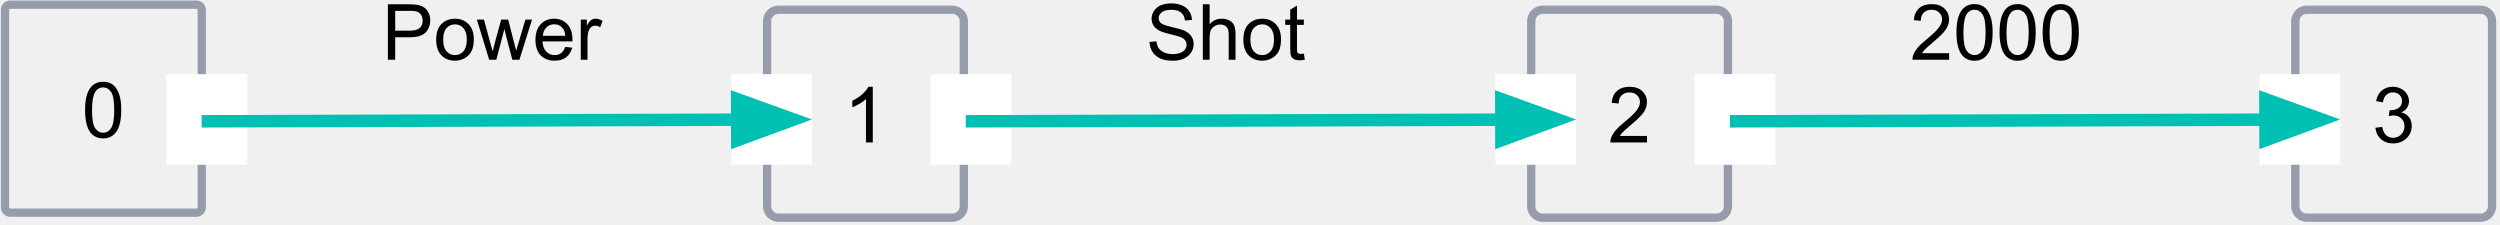
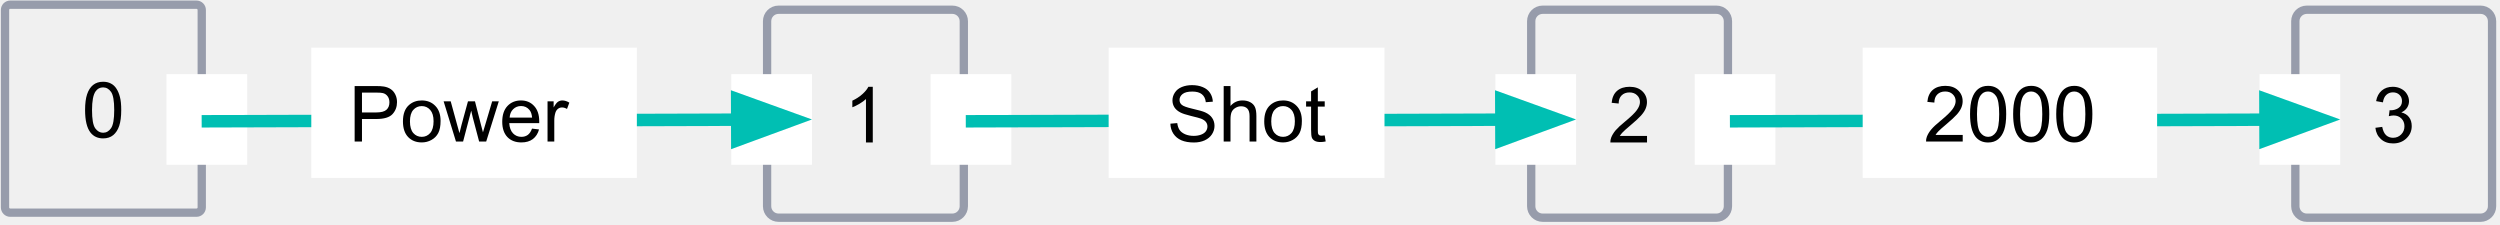
<svg xmlns="http://www.w3.org/2000/svg" width="602px" height="54px" viewBox="0 0 602 54" version="1.1">
  <g id="Page-1" stroke="none" stroke-width="1" fill="none" fill-rule="evenodd">
-     <g id="Analysis" transform="translate(1, -13)">
+     <g id="token-graph-basic" transform="translate(1, 1)">
      <g id="Group">
-         <path d="M0.21,15.393 L0.21,15.393 C0.21,14.696 0.775,14.131 1.472,14.131 L46.318,14.131 C46.653,14.131 46.974,14.264 47.21,14.501 C47.447,14.737 47.58,15.058 47.58,15.393 L47.58,62.948 C47.58,63.645 47.015,64.21 46.318,64.21 L1.472,64.21 C0.775,64.21 0.21,63.645 0.21,62.948 L0.21,15.393 Z" id="Path" stroke="#979CAB" stroke-width="2" stroke-linejoin="round" />
-         <path d="M19.488,39.497 C19.488,37.924 19.65,36.658 19.973,35.7 C20.296,34.731 20.775,33.986 21.41,33.466 C22.056,32.945 22.863,32.684 23.832,32.684 C24.551,32.684 25.181,32.83 25.723,33.122 C26.264,33.403 26.707,33.82 27.051,34.372 C27.405,34.914 27.681,35.575 27.879,36.356 C28.087,37.127 28.192,38.174 28.192,39.497 C28.192,41.07 28.03,42.341 27.707,43.309 C27.384,44.268 26.9,45.012 26.254,45.544 C25.619,46.065 24.811,46.325 23.832,46.325 C22.551,46.325 21.54,45.861 20.801,44.934 C19.926,43.82 19.488,42.007 19.488,39.497 L19.488,39.497 Z M21.16,39.497 C21.16,41.695 21.415,43.158 21.926,43.887 C22.447,44.606 23.082,44.966 23.832,44.966 C24.593,44.966 25.228,44.601 25.738,43.872 C26.249,43.143 26.504,41.684 26.504,39.497 C26.504,37.299 26.249,35.841 25.738,35.122 C25.228,34.403 24.587,34.044 23.817,34.044 C23.067,34.044 22.468,34.361 22.02,34.997 C21.447,35.809 21.16,37.309 21.16,39.497 L21.16,39.497 Z" id="Shape" fill="#000000" fill-rule="nonzero" />
-         <polygon id="Path" fill-opacity="0" fill="#000000" points="81.961 0.472 292.228 0.472 292.228 31.843 81.961 31.843" />
-         <path d="M92.398,27.392 L92.398,14.033 L97.445,14.033 C98.33,14.033 99.008,14.075 99.476,14.158 C100.122,14.273 100.669,14.486 101.117,14.799 C101.565,15.101 101.924,15.528 102.195,16.08 C102.466,16.632 102.601,17.241 102.601,17.908 C102.601,19.043 102.237,20.007 101.508,20.799 C100.789,21.58 99.481,21.971 97.586,21.971 L94.164,21.971 L94.164,27.392 L92.398,27.392 Z M94.164,20.392 L97.617,20.392 C98.763,20.392 99.575,20.179 100.054,19.752 C100.534,19.325 100.773,18.726 100.773,17.955 C100.773,17.392 100.633,16.913 100.351,16.517 C100.07,16.122 99.695,15.861 99.226,15.736 C98.935,15.653 98.388,15.611 97.586,15.611 L94.164,15.611 L94.164,20.392 Z M104.029,22.549 C104.029,20.757 104.524,19.434 105.514,18.58 C106.347,17.861 107.363,17.502 108.56,17.502 C109.894,17.502 110.982,17.939 111.826,18.814 C112.67,19.679 113.092,20.882 113.092,22.424 C113.092,23.663 112.904,24.642 112.529,25.361 C112.154,26.07 111.607,26.622 110.889,27.017 C110.18,27.413 109.404,27.611 108.56,27.611 C107.206,27.611 106.113,27.179 105.279,26.314 C104.446,25.439 104.029,24.184 104.029,22.549 Z M105.717,22.549 C105.717,23.788 105.982,24.721 106.514,25.346 C107.055,25.96 107.738,26.267 108.56,26.267 C109.373,26.267 110.05,25.96 110.592,25.346 C111.133,24.721 111.404,23.773 111.404,22.502 C111.404,21.304 111.133,20.398 110.592,19.783 C110.05,19.168 109.373,18.861 108.56,18.861 C107.738,18.861 107.055,19.168 106.514,19.783 C105.982,20.387 105.717,21.309 105.717,22.549 Z M116.796,27.392 L113.827,17.721 L115.53,17.721 L117.061,23.299 L117.639,25.377 C117.671,25.273 117.837,24.606 118.139,23.377 L119.686,17.721 L121.374,17.721 L122.811,23.33 L123.296,25.174 L123.858,23.314 L125.514,17.721 L127.108,17.721 L124.077,27.392 L122.374,27.392 L120.842,21.596 L120.467,19.955 L118.514,27.392 L116.796,27.392 Z M135.112,24.283 L136.8,24.486 C136.529,25.476 136.034,26.247 135.315,26.799 C134.597,27.34 133.675,27.611 132.55,27.611 C131.133,27.611 130.008,27.179 129.175,26.314 C128.352,25.439 127.94,24.215 127.94,22.642 C127.94,21.007 128.357,19.741 129.19,18.846 C130.034,17.95 131.123,17.502 132.456,17.502 C133.748,17.502 134.8,17.945 135.612,18.83 C136.435,19.705 136.847,20.939 136.847,22.533 C136.847,22.637 136.847,22.783 136.847,22.971 L129.628,22.971 C129.69,24.033 129.992,24.851 130.534,25.424 C131.076,25.986 131.748,26.267 132.55,26.267 C133.154,26.267 133.67,26.111 134.097,25.799 C134.524,25.476 134.862,24.971 135.112,24.283 Z M129.722,21.627 L135.128,21.627 C135.055,20.814 134.847,20.205 134.503,19.799 C133.982,19.163 133.305,18.846 132.472,18.846 C131.722,18.846 131.086,19.101 130.565,19.611 C130.055,20.111 129.774,20.783 129.722,21.627 Z M138.847,27.392 L138.847,17.721 L140.316,17.721 L140.316,19.189 C140.691,18.502 141.035,18.049 141.347,17.83 C141.67,17.611 142.024,17.502 142.41,17.502 C142.962,17.502 143.524,17.679 144.097,18.033 L143.535,19.549 C143.129,19.309 142.728,19.189 142.332,19.189 C141.967,19.189 141.644,19.299 141.363,19.517 C141.082,19.736 140.879,20.033 140.754,20.408 C140.566,20.991 140.472,21.632 140.472,22.33 L140.472,27.392 L138.847,27.392 Z" id="Shape" fill="#000000" fill-rule="nonzero" />
-         <path d="M183.716,18.105 L183.716,18.105 C183.716,16.58 184.951,15.345 186.475,15.345 L228.326,15.345 C229.058,15.345 229.76,15.635 230.277,16.153 C230.795,16.671 231.086,17.373 231.086,18.104 L231.086,62.664 C231.086,64.188 229.85,65.423 228.326,65.423 L186.475,65.423 C184.951,65.423 183.716,64.188 183.716,62.664 L183.716,18.105 Z" id="Path" fill-opacity="0" fill="#000000" />
-         <path d="M183.716,18.105 L183.716,18.105 C183.716,16.58 184.951,15.345 186.475,15.345 L228.326,15.345 C229.058,15.345 229.76,15.635 230.277,16.153 C230.795,16.671 231.086,17.373 231.086,18.104 L231.086,62.664 C231.086,64.188 229.85,65.423 228.326,65.423 L186.475,65.423 C184.951,65.423 183.716,64.188 183.716,62.664 L183.716,18.105 Z" id="Path" stroke="#979CAB" stroke-width="2" stroke-linejoin="round" />
-         <path d="M209.166,47.304 L207.525,47.304 L207.525,36.851 C207.129,37.226 206.609,37.606 205.963,37.992 C205.327,38.367 204.754,38.648 204.244,38.835 L204.244,37.242 C205.161,36.815 205.963,36.294 206.65,35.679 C207.338,35.065 207.822,34.471 208.103,33.898 L209.166,33.898 L209.166,47.304 Z" id="Path" fill="#000000" fill-rule="nonzero" />
-         <polygon id="Path" fill="#FFFFFF" points="39.089 30.853 58.522 30.853 58.522 52.68 39.089 52.68" />
-         <polygon id="Path" fill="#FFFFFF" points="175.089 30.853 194.522 30.853 194.522 52.68 175.089 52.68" />
-         <line x1="194.522" y1="41.766" x2="47.561" y2="42.207" id="Path" fill-opacity="0" fill="#000000" />
-         <line x1="176.522" y1="41.82" x2="47.561" y2="42.207" id="Path" stroke="#00BFB3" stroke-width="3" stroke-linejoin="round" />
-         <polygon id="Path" stroke="#00BFB3" stroke-width="3" fill="#00BFB3" points="176.537 46.776 190.136 41.78 176.507 36.865" />
-         <polygon id="Path" fill-opacity="0" fill="#000000" points="265.961 0.472 476.228 0.472 476.228 31.843 265.961 31.843" />
-         <path d="M275.804,23.096 L277.461,22.955 C277.544,23.622 277.726,24.168 278.008,24.596 C278.299,25.023 278.747,25.372 279.351,25.642 C279.966,25.903 280.653,26.033 281.414,26.033 C282.08,26.033 282.674,25.934 283.195,25.736 C283.716,25.538 284.101,25.267 284.351,24.924 C284.601,24.57 284.726,24.184 284.726,23.767 C284.726,23.351 284.601,22.986 284.351,22.674 C284.112,22.361 283.716,22.096 283.164,21.877 C282.799,21.741 282.002,21.528 280.773,21.236 C279.554,20.934 278.7,20.653 278.211,20.392 C277.565,20.059 277.086,19.648 276.773,19.158 C276.461,18.658 276.304,18.101 276.304,17.486 C276.304,16.82 276.497,16.195 276.883,15.611 C277.268,15.017 277.825,14.57 278.554,14.267 C279.294,13.965 280.112,13.814 281.008,13.814 C281.997,13.814 282.867,13.976 283.617,14.299 C284.377,14.611 284.961,15.08 285.367,15.705 C285.773,16.32 285.992,17.017 286.023,17.799 L284.336,17.924 C284.242,17.08 283.929,16.445 283.398,16.017 C282.877,15.58 282.106,15.361 281.086,15.361 C280.013,15.361 279.231,15.559 278.742,15.955 C278.252,16.351 278.008,16.825 278.008,17.377 C278.008,17.856 278.185,18.247 278.539,18.549 C278.872,18.861 279.758,19.184 281.195,19.517 C282.633,19.84 283.617,20.122 284.148,20.361 C284.929,20.715 285.502,21.168 285.867,21.721 C286.242,22.273 286.429,22.908 286.429,23.627 C286.429,24.335 286.226,25.007 285.82,25.642 C285.414,26.267 284.83,26.757 284.07,27.111 C283.31,27.455 282.45,27.627 281.492,27.627 C280.284,27.627 279.268,27.45 278.445,27.096 C277.633,26.741 276.992,26.21 276.523,25.502 C276.065,24.793 275.825,23.991 275.804,23.096 Z M288.639,27.392 L288.639,14.033 L290.279,14.033 L290.279,18.83 C291.04,17.945 292.003,17.502 293.17,17.502 C293.889,17.502 294.508,17.642 295.029,17.924 C295.56,18.205 295.941,18.596 296.17,19.096 C296.399,19.596 296.514,20.32 296.514,21.267 L296.514,27.392 L294.873,27.392 L294.873,21.267 C294.873,20.445 294.696,19.846 294.342,19.471 C293.988,19.096 293.482,18.908 292.826,18.908 C292.347,18.908 291.894,19.038 291.467,19.299 C291.04,19.549 290.732,19.887 290.545,20.314 C290.368,20.741 290.279,21.335 290.279,22.096 L290.279,27.392 L288.639,27.392 Z M298.405,22.549 C298.405,20.757 298.9,19.434 299.889,18.58 C300.723,17.861 301.738,17.502 302.936,17.502 C304.269,17.502 305.358,17.939 306.202,18.814 C307.046,19.679 307.467,20.882 307.467,22.424 C307.467,23.663 307.28,24.642 306.905,25.361 C306.53,26.07 305.983,26.622 305.264,27.017 C304.556,27.413 303.78,27.611 302.936,27.611 C301.582,27.611 300.488,27.179 299.655,26.314 C298.822,25.439 298.405,24.184 298.405,22.549 Z M300.092,22.549 C300.092,23.788 300.358,24.721 300.889,25.346 C301.431,25.96 302.113,26.267 302.936,26.267 C303.749,26.267 304.426,25.96 304.967,25.346 C305.509,24.721 305.78,23.773 305.78,22.502 C305.78,21.304 305.509,20.398 304.967,19.783 C304.426,19.168 303.749,18.861 302.936,18.861 C302.113,18.861 301.431,19.168 300.889,19.783 C300.358,20.387 300.092,21.309 300.092,22.549 Z M312.968,25.924 L313.203,27.377 C312.744,27.471 312.333,27.517 311.968,27.517 C311.374,27.517 310.911,27.424 310.578,27.236 C310.255,27.049 310.025,26.804 309.89,26.502 C309.755,26.189 309.687,25.543 309.687,24.564 L309.687,18.986 L308.484,18.986 L308.484,17.721 L309.687,17.721 L309.687,15.33 L311.312,14.346 L311.312,17.721 L312.968,17.721 L312.968,18.986 L311.312,18.986 L311.312,24.658 C311.312,25.116 311.338,25.413 311.39,25.549 C311.453,25.684 311.546,25.793 311.671,25.877 C311.807,25.95 311.999,25.986 312.249,25.986 C312.426,25.986 312.666,25.965 312.968,25.924 Z" id="Shape" fill="#000000" fill-rule="nonzero" />
-         <path d="M367.716,18.105 L367.716,18.105 C367.716,16.58 368.951,15.345 370.475,15.345 L412.326,15.345 C413.058,15.345 413.76,15.635 414.277,16.153 C414.795,16.671 415.086,17.373 415.086,18.104 L415.086,62.664 C415.086,64.188 413.85,65.423 412.326,65.423 L370.475,65.423 C368.951,65.423 367.716,64.188 367.716,62.664 L367.716,18.105 Z" id="Path" fill-opacity="0" fill="#000000" />
-         <path d="M367.716,18.105 L367.716,18.105 C367.716,16.58 368.951,15.345 370.475,15.345 L412.326,15.345 C413.058,15.345 413.76,15.635 414.277,16.153 C414.795,16.671 415.086,17.373 415.086,18.104 L415.086,62.664 C415.086,64.188 413.85,65.423 412.326,65.423 L370.475,65.423 C368.951,65.423 367.716,64.188 367.716,62.664 L367.716,18.105 Z" id="Path" stroke="#979CAB" stroke-width="2" stroke-linejoin="round" />
-         <path d="M395.603,45.726 L395.603,47.304 L386.775,47.304 C386.765,46.908 386.827,46.528 386.963,46.163 C387.192,45.559 387.551,44.966 388.041,44.382 C388.541,43.799 389.26,43.127 390.197,42.367 C391.645,41.179 392.624,40.236 393.135,39.538 C393.645,38.841 393.9,38.184 393.9,37.57 C393.9,36.913 393.666,36.367 393.197,35.929 C392.739,35.481 392.135,35.257 391.385,35.257 C390.593,35.257 389.958,35.497 389.478,35.976 C389.01,36.445 388.775,37.096 388.775,37.929 L387.088,37.757 C387.202,36.497 387.635,35.538 388.385,34.882 C389.145,34.226 390.155,33.898 391.416,33.898 C392.697,33.898 393.713,34.252 394.463,34.96 C395.213,35.669 395.588,36.549 395.588,37.601 C395.588,38.132 395.478,38.658 395.26,39.179 C395.041,39.7 394.676,40.247 394.166,40.82 C393.666,41.382 392.822,42.163 391.635,43.163 C390.655,43.986 390.025,44.549 389.744,44.851 C389.463,45.143 389.234,45.434 389.057,45.726 L395.603,45.726 Z" id="Path" fill="#000000" fill-rule="nonzero" />
-         <polygon id="Path" fill="#FFFFFF" points="223.089 30.853 242.522 30.853 242.522 52.68 223.089 52.68" />
-         <polygon id="Path" fill="#FFFFFF" points="359.089 30.853 378.522 30.853 378.522 52.68 359.089 52.68" />
-         <line x1="378.522" y1="41.766" x2="231.561" y2="42.207" id="Path" fill-opacity="0" fill="#000000" />
-         <line x1="360.522" y1="41.82" x2="231.561" y2="42.207" id="Path" stroke="#00BFB3" stroke-width="3" stroke-linejoin="round" />
-         <polygon id="Path" stroke="#00BFB3" stroke-width="3" fill="#00BFB3" points="360.537 46.776 374.136 41.78 360.507 36.865" />
-         <polygon id="Path" fill-opacity="0" fill="#000000" points="449.961 0.472 660.228 0.472 660.228 31.843 449.961 31.843" />
-         <path d="M468.351,25.814 L468.351,27.392 L459.523,27.392 C459.513,26.997 459.575,26.616 459.711,26.252 C459.94,25.648 460.299,25.054 460.789,24.471 C461.289,23.887 462.008,23.215 462.945,22.455 C464.393,21.267 465.372,20.325 465.883,19.627 C466.393,18.929 466.648,18.273 466.648,17.658 C466.648,17.002 466.414,16.455 465.945,16.017 C465.487,15.57 464.883,15.346 464.133,15.346 C463.341,15.346 462.705,15.585 462.226,16.064 C461.758,16.533 461.523,17.184 461.523,18.017 L459.836,17.846 C459.95,16.585 460.383,15.627 461.133,14.971 C461.893,14.314 462.903,13.986 464.164,13.986 C465.445,13.986 466.461,14.34 467.211,15.049 C467.961,15.757 468.336,16.637 468.336,17.689 C468.336,18.221 468.226,18.747 468.008,19.267 C467.789,19.788 467.424,20.335 466.914,20.908 C466.414,21.471 465.57,22.252 464.383,23.252 C463.403,24.075 462.773,24.637 462.492,24.939 C462.211,25.231 461.981,25.523 461.804,25.814 L468.351,25.814 Z M470.118,20.799 C470.118,19.226 470.279,17.96 470.602,17.002 C470.925,16.033 471.404,15.288 472.039,14.767 C472.685,14.247 473.493,13.986 474.461,13.986 C475.18,13.986 475.81,14.132 476.352,14.424 C476.894,14.705 477.336,15.122 477.68,15.674 C478.034,16.215 478.31,16.877 478.508,17.658 C478.717,18.429 478.821,19.476 478.821,20.799 C478.821,22.372 478.659,23.642 478.336,24.611 C478.013,25.57 477.529,26.314 476.883,26.846 C476.248,27.366 475.441,27.627 474.461,27.627 C473.18,27.627 472.17,27.163 471.43,26.236 C470.555,25.122 470.118,23.309 470.118,20.799 L470.118,20.799 Z M471.789,20.799 C471.789,22.997 472.045,24.46 472.555,25.189 C473.076,25.908 473.711,26.267 474.461,26.267 C475.222,26.267 475.857,25.903 476.368,25.174 C476.878,24.445 477.133,22.986 477.133,20.799 C477.133,18.601 476.878,17.142 476.368,16.424 C475.857,15.705 475.217,15.346 474.446,15.346 C473.696,15.346 473.097,15.663 472.649,16.299 C472.076,17.111 471.789,18.611 471.789,20.799 Z M480.493,20.799 C480.493,19.226 480.655,17.96 480.978,17.002 C481.301,16.033 481.78,15.288 482.415,14.767 C483.061,14.247 483.868,13.986 484.837,13.986 C485.556,13.986 486.186,14.132 486.728,14.424 C487.269,14.705 487.712,15.122 488.056,15.674 C488.41,16.215 488.686,16.877 488.884,17.658 C489.092,18.429 489.196,19.476 489.196,20.799 C489.196,22.372 489.035,23.642 488.712,24.611 C488.389,25.57 487.905,26.314 487.259,26.846 C486.623,27.366 485.816,27.627 484.837,27.627 C483.556,27.627 482.545,27.163 481.806,26.236 C480.931,25.122 480.493,23.309 480.493,20.799 Z M482.165,20.799 C482.165,22.997 482.42,24.46 482.931,25.189 C483.452,25.908 484.087,26.267 484.837,26.267 C485.597,26.267 486.233,25.903 486.743,25.174 C487.254,24.445 487.509,22.986 487.509,20.799 C487.509,18.601 487.254,17.142 486.743,16.424 C486.233,15.705 485.592,15.346 484.821,15.346 C484.071,15.346 483.472,15.663 483.025,16.299 C482.452,17.111 482.165,18.611 482.165,20.799 Z M490.869,20.799 C490.869,19.226 491.03,17.96 491.353,17.002 C491.676,16.033 492.155,15.288 492.791,14.767 C493.437,14.247 494.244,13.986 495.213,13.986 C495.932,13.986 496.562,14.132 497.103,14.424 C497.645,14.705 498.088,15.122 498.432,15.674 C498.786,16.215 499.062,16.877 499.26,17.658 C499.468,18.429 499.572,19.476 499.572,20.799 C499.572,22.372 499.411,23.642 499.088,24.611 C498.765,25.57 498.28,26.314 497.635,26.846 C496.999,27.366 496.192,27.627 495.213,27.627 C493.932,27.627 492.921,27.163 492.182,26.236 C491.307,25.122 490.869,23.309 490.869,20.799 Z M492.541,20.799 C492.541,22.997 492.796,24.46 493.307,25.189 C493.827,25.908 494.463,26.267 495.213,26.267 C495.973,26.267 496.609,25.903 497.119,25.174 C497.629,24.445 497.885,22.986 497.885,20.799 C497.885,18.601 497.629,17.142 497.119,16.424 C496.609,15.705 495.968,15.346 495.197,15.346 C494.447,15.346 493.848,15.663 493.4,16.299 C492.827,17.111 492.541,18.611 492.541,20.799 Z" id="Shape" fill="#000000" fill-rule="nonzero" />
-         <path d="M551.716,18.105 L551.716,18.105 C551.716,16.58 552.951,15.345 554.475,15.345 L596.326,15.345 C597.058,15.345 597.76,15.635 598.277,16.153 C598.795,16.671 599.086,17.373 599.086,18.104 L599.086,62.664 C599.086,64.188 597.85,65.423 596.326,65.423 L554.475,65.423 C552.951,65.423 551.716,64.188 551.716,62.664 L551.716,18.105 Z" id="Path" fill-opacity="0" fill="#000000" />
-         <path d="M551.716,18.105 L551.716,18.105 C551.716,16.58 552.951,15.345 554.475,15.345 L596.326,15.345 C597.058,15.345 597.76,15.635 598.277,16.153 C598.795,16.671 599.086,17.373 599.086,18.104 L599.086,62.664 C599.086,64.188 597.85,65.423 596.326,65.423 L554.475,65.423 C552.951,65.423 551.716,64.188 551.716,62.664 L551.716,18.105 Z" id="Path" stroke="#979CAB" stroke-width="2" stroke-linejoin="round" />
-         <path d="M570.994,43.773 L572.635,43.554 C572.822,44.492 573.14,45.163 573.588,45.57 C574.046,45.976 574.598,46.179 575.244,46.179 C576.015,46.179 576.666,45.913 577.197,45.382 C577.728,44.851 577.994,44.19 577.994,43.398 C577.994,42.648 577.749,42.028 577.26,41.538 C576.77,41.049 576.145,40.804 575.385,40.804 C575.072,40.804 574.687,40.861 574.228,40.976 L574.416,39.538 C574.52,39.549 574.609,39.554 574.682,39.554 C575.379,39.554 576.004,39.372 576.557,39.007 C577.119,38.643 577.4,38.085 577.4,37.335 C577.4,36.731 577.197,36.231 576.791,35.835 C576.385,35.439 575.859,35.242 575.213,35.242 C574.577,35.242 574.046,35.445 573.619,35.851 C573.192,36.247 572.921,36.846 572.807,37.648 L571.166,37.351 C571.364,36.257 571.817,35.408 572.525,34.804 C573.234,34.2 574.119,33.898 575.182,33.898 C575.911,33.898 576.577,34.054 577.182,34.367 C577.796,34.679 578.265,35.106 578.588,35.648 C578.921,36.189 579.088,36.762 579.088,37.367 C579.088,37.939 578.932,38.466 578.619,38.945 C578.307,39.413 577.848,39.788 577.244,40.07 C578.036,40.257 578.65,40.637 579.088,41.21 C579.525,41.783 579.744,42.502 579.744,43.367 C579.744,44.523 579.317,45.507 578.463,46.32 C577.619,47.132 576.546,47.538 575.244,47.538 C574.067,47.538 573.093,47.19 572.322,46.492 C571.551,45.794 571.109,44.887 570.994,43.773 Z" id="Path" fill="#000000" fill-rule="nonzero" />
-         <polygon id="Path" fill="#FFFFFF" points="407.089 30.853 426.522 30.853 426.522 52.68 407.089 52.68" />
-         <polygon id="Path" fill="#FFFFFF" points="543.089 30.853 562.522 30.853 562.522 52.68 543.089 52.68" />
-         <line x1="562.522" y1="41.766" x2="415.561" y2="42.207" id="Path" fill-opacity="0" fill="#000000" />
-         <line x1="544.522" y1="41.82" x2="415.561" y2="42.207" id="Path" stroke="#00BFB3" stroke-width="3" stroke-linejoin="round" />
-         <polygon id="Path" stroke="#00BFB3" stroke-width="3" fill="#00BFB3" points="544.537 46.776 558.136 41.78 544.507 36.865" />
+         <path d="M0.21,1.393 L0.21,1.393 C0.21,0.696 0.775,0.131 1.472,0.131 L46.318,0.131 C46.653,0.131 46.974,0.264 47.21,0.501 C47.447,0.737 47.58,1.058 47.58,1.393 L47.58,48.948 C47.58,49.645 47.015,50.21 46.318,50.21 L1.472,50.21 C0.775,50.21 0.21,49.645 0.21,48.948 L0.21,1.393 Z" id="Path" fill-opacity="0" fill="#000000" />
+         <path d="M0.21,1.393 L0.21,1.393 C0.21,0.696 0.775,0.131 1.472,0.131 L46.318,0.131 C46.653,0.131 46.974,0.264 47.21,0.501 C47.447,0.737 47.58,1.058 47.58,1.393 L47.58,48.948 C47.58,49.645 47.015,50.21 46.318,50.21 L1.472,50.21 C0.775,50.21 0.21,49.645 0.21,48.948 L0.21,1.393 Z" id="Path" stroke="#979CAB" stroke-width="2" stroke-linejoin="round" />
+         <path d="M19.488,25.497 C19.488,23.924 19.65,22.658 19.973,21.7 C20.296,20.731 20.775,19.986 21.41,19.466 C22.056,18.945 22.863,18.684 23.832,18.684 C24.551,18.684 25.181,18.83 25.723,19.122 C26.264,19.403 26.707,19.82 27.051,20.372 C27.405,20.914 27.681,21.575 27.879,22.356 C28.087,23.127 28.192,24.174 28.192,25.497 C28.192,27.07 28.03,28.341 27.707,29.309 C27.384,30.268 26.9,31.012 26.254,31.544 C25.619,32.065 24.811,32.325 23.832,32.325 C22.551,32.325 21.54,31.861 20.801,30.934 C19.926,29.82 19.488,28.007 19.488,25.497 L19.488,25.497 Z M21.16,25.497 C21.16,27.695 21.415,29.158 21.926,29.887 C22.447,30.606 23.082,30.966 23.832,30.966 C24.593,30.966 25.228,30.601 25.738,29.872 C26.249,29.143 26.504,27.684 26.504,25.497 C26.504,23.299 26.249,21.841 25.738,21.122 C25.228,20.403 24.587,20.044 23.817,20.044 C23.067,20.044 22.468,20.361 22.02,20.997 C21.447,21.809 21.16,23.309 21.16,25.497 L21.16,25.497 Z" id="Shape" fill="#000000" fill-rule="nonzero" />
+         <path d="M183.716,4.104 L183.716,4.104 C183.716,2.58 184.951,1.345 186.475,1.345 L228.326,1.345 C229.058,1.345 229.76,1.635 230.277,2.153 C230.795,2.671 231.086,3.373 231.086,4.104 L231.086,48.664 C231.086,50.188 229.85,51.423 228.326,51.423 L186.475,51.423 C184.951,51.423 183.716,50.188 183.716,48.664 L183.716,4.104 Z" id="Path" fill-opacity="0" fill="#000000" />
+         <path d="M183.716,4.104 L183.716,4.104 C183.716,2.58 184.951,1.345 186.475,1.345 L228.326,1.345 C229.058,1.345 229.76,1.635 230.277,2.153 C230.795,2.671 231.086,3.373 231.086,4.104 L231.086,48.664 C231.086,50.188 229.85,51.423 228.326,51.423 L186.475,51.423 C184.951,51.423 183.716,50.188 183.716,48.664 L183.716,4.104 Z" id="Path" stroke="#979CAB" stroke-width="2" stroke-linejoin="round" />
+         <path d="M209.166,33.304 L207.525,33.304 L207.525,22.851 C207.129,23.226 206.609,23.606 205.963,23.992 C205.327,24.367 204.754,24.648 204.244,24.835 L204.244,23.242 C205.161,22.815 205.963,22.294 206.65,21.679 C207.338,21.065 207.822,20.471 208.103,19.898 L209.166,19.898 L209.166,33.304 Z" id="Path" fill="#000000" fill-rule="nonzero" />
+         <polygon id="Path" fill="#FFFFFF" points="39.089 16.853 58.522 16.853 58.522 38.68 39.089 38.68" />
+         <polygon id="Path" fill="#FFFFFF" points="175.089 16.853 194.522 16.853 194.522 38.68 175.089 38.68" />
+         <line x1="194.522" y1="27.766" x2="47.561" y2="28.207" id="Path" fill-opacity="0" fill="#000000" />
+         <line x1="176.522" y1="27.82" x2="47.561" y2="28.207" id="Path" stroke="#00BFB3" stroke-width="3" stroke-linejoin="round" />
+         <polygon id="Path" stroke="#00BFB3" stroke-width="3" fill="#00BFB3" points="176.537 32.776 190.136 27.78 176.507 22.865" />
+         <path d="M367.716,4.104 L367.716,4.104 C367.716,2.58 368.951,1.345 370.475,1.345 L412.326,1.345 C413.058,1.345 413.76,1.635 414.277,2.153 C414.795,2.671 415.086,3.373 415.086,4.104 L415.086,48.664 C415.086,50.188 413.85,51.423 412.326,51.423 L370.475,51.423 C368.951,51.423 367.716,50.188 367.716,48.664 L367.716,4.104 Z" id="Path" fill-opacity="0" fill="#000000" />
+         <path d="M367.716,4.104 L367.716,4.104 C367.716,2.58 368.951,1.345 370.475,1.345 L412.326,1.345 C413.058,1.345 413.76,1.635 414.277,2.153 C414.795,2.671 415.086,3.373 415.086,4.104 L415.086,48.664 C415.086,50.188 413.85,51.423 412.326,51.423 L370.475,51.423 C368.951,51.423 367.716,50.188 367.716,48.664 L367.716,4.104 Z" id="Path" stroke="#979CAB" stroke-width="2" stroke-linejoin="round" />
+         <path d="M395.603,31.726 L395.603,33.304 L386.775,33.304 C386.765,32.908 386.827,32.528 386.963,32.163 C387.192,31.559 387.551,30.966 388.041,30.382 C388.541,29.799 389.26,29.127 390.197,28.367 C391.645,27.179 392.624,26.236 393.135,25.538 C393.645,24.841 393.9,24.184 393.9,23.57 C393.9,22.913 393.666,22.367 393.197,21.929 C392.739,21.481 392.135,21.257 391.385,21.257 C390.593,21.257 389.958,21.497 389.478,21.976 C389.01,22.445 388.775,23.096 388.775,23.929 L387.088,23.757 C387.202,22.497 387.635,21.538 388.385,20.882 C389.145,20.226 390.155,19.898 391.416,19.898 C392.697,19.898 393.713,20.252 394.463,20.96 C395.213,21.669 395.588,22.549 395.588,23.601 C395.588,24.132 395.478,24.658 395.26,25.179 C395.041,25.7 394.676,26.247 394.166,26.82 C393.666,27.382 392.822,28.163 391.635,29.163 C390.655,29.986 390.025,30.549 389.744,30.851 C389.463,31.143 389.234,31.434 389.057,31.726 L395.603,31.726 Z" id="Path" fill="#000000" fill-rule="nonzero" />
+         <polygon id="Path" fill="#FFFFFF" points="223.089 16.853 242.522 16.853 242.522 38.68 223.089 38.68" />
+         <polygon id="Path" fill="#FFFFFF" points="359.089 16.853 378.522 16.853 378.522 38.68 359.089 38.68" />
+         <line x1="378.522" y1="27.766" x2="231.561" y2="28.207" id="Path" fill-opacity="0" fill="#000000" />
+         <line x1="360.522" y1="27.82" x2="231.561" y2="28.207" id="Path" stroke="#00BFB3" stroke-width="3" stroke-linejoin="round" />
+         <polygon id="Path" stroke="#00BFB3" stroke-width="3" fill="#00BFB3" points="360.537 32.776 374.136 27.78 360.507 22.865" />
+         <path d="M551.716,4.104 L551.716,4.104 C551.716,2.58 552.951,1.345 554.475,1.345 L596.326,1.345 C597.058,1.345 597.76,1.635 598.277,2.153 C598.795,2.671 599.086,3.373 599.086,4.104 L599.086,48.664 C599.086,50.188 597.85,51.423 596.326,51.423 L554.475,51.423 C552.951,51.423 551.716,50.188 551.716,48.664 L551.716,4.104 Z" id="Path" fill-opacity="0" fill="#000000" />
+         <path d="M551.716,4.104 L551.716,4.104 C551.716,2.58 552.951,1.345 554.475,1.345 L596.326,1.345 C597.058,1.345 597.76,1.635 598.277,2.153 C598.795,2.671 599.086,3.373 599.086,4.104 L599.086,48.664 C599.086,50.188 597.85,51.423 596.326,51.423 L554.475,51.423 C552.951,51.423 551.716,50.188 551.716,48.664 L551.716,4.104 Z" id="Path" stroke="#979CAB" stroke-width="2" stroke-linejoin="round" />
+         <path d="M570.994,29.773 L572.635,29.554 C572.822,30.492 573.14,31.163 573.588,31.57 C574.046,31.976 574.598,32.179 575.244,32.179 C576.015,32.179 576.666,31.913 577.197,31.382 C577.728,30.851 577.994,30.19 577.994,29.398 C577.994,28.648 577.749,28.028 577.26,27.538 C576.77,27.049 576.145,26.804 575.385,26.804 C575.072,26.804 574.687,26.861 574.228,26.976 L574.416,25.538 C574.52,25.549 574.609,25.554 574.682,25.554 C575.379,25.554 576.004,25.372 576.557,25.007 C577.119,24.643 577.4,24.085 577.4,23.335 C577.4,22.731 577.197,22.231 576.791,21.835 C576.385,21.439 575.859,21.242 575.213,21.242 C574.577,21.242 574.046,21.445 573.619,21.851 C573.192,22.247 572.921,22.846 572.807,23.648 L571.166,23.351 C571.364,22.257 571.817,21.408 572.525,20.804 C573.234,20.2 574.119,19.898 575.182,19.898 C575.911,19.898 576.577,20.054 577.182,20.367 C577.796,20.679 578.265,21.106 578.588,21.648 C578.921,22.189 579.088,22.762 579.088,23.367 C579.088,23.939 578.932,24.466 578.619,24.945 C578.307,25.413 577.848,25.788 577.244,26.07 C578.036,26.257 578.65,26.637 579.088,27.21 C579.525,27.783 579.744,28.502 579.744,29.367 C579.744,30.523 579.317,31.507 578.463,32.32 C577.619,33.132 576.546,33.538 575.244,33.538 C574.067,33.538 573.093,33.19 572.322,32.492 C571.551,31.794 571.109,30.887 570.994,29.773 Z" id="Path" fill="#000000" fill-rule="nonzero" />
+         <polygon id="Path" fill="#FFFFFF" points="407.089 16.853 426.522 16.853 426.522 38.68 407.089 38.68" />
+         <polygon id="Path" fill="#FFFFFF" points="543.089 16.853 562.522 16.853 562.522 38.68 543.089 38.68" />
+         <line x1="562.522" y1="27.766" x2="415.561" y2="28.207" id="Path" fill-opacity="0" fill="#000000" />
+         <line x1="544.522" y1="27.82" x2="415.561" y2="28.207" id="Path" stroke="#00BFB3" stroke-width="3" stroke-linejoin="round" />
+         <polygon id="Path" stroke="#00BFB3" stroke-width="3" fill="#00BFB3" points="544.537 32.776 558.136 27.78 544.507 22.865" />
+         <polygon id="Path" fill="#FFFFFF" points="73.961 10.472 152.354 10.472 152.354 41.843 73.961 41.843" />
+         <path d="M84.398,33.077 L84.398,19.718 L89.445,19.718 C90.33,19.718 91.008,19.76 91.476,19.843 C92.122,19.958 92.669,20.171 93.117,20.484 C93.565,20.786 93.924,21.213 94.195,21.765 C94.466,22.317 94.601,22.926 94.601,23.593 C94.601,24.729 94.237,25.692 93.508,26.484 C92.789,27.265 91.481,27.656 89.586,27.656 L86.164,27.656 L86.164,33.077 L84.398,33.077 L84.398,33.077 Z M86.164,26.077 L89.617,26.077 C90.763,26.077 91.575,25.864 92.054,25.437 C92.534,25.01 92.773,24.411 92.773,23.64 C92.773,23.077 92.633,22.598 92.351,22.202 C92.07,21.807 91.695,21.546 91.226,21.421 C90.935,21.338 90.388,21.296 89.586,21.296 L86.164,21.296 L86.164,26.077 L86.164,26.077 Z M96.029,28.234 C96.029,26.442 96.524,25.119 97.514,24.265 C98.347,23.546 99.363,23.187 100.56,23.187 C101.894,23.187 102.982,23.624 103.826,24.499 C104.67,25.364 105.092,26.567 105.092,28.109 C105.092,29.348 104.904,30.327 104.529,31.046 C104.154,31.755 103.607,32.307 102.889,32.702 C102.18,33.098 101.404,33.296 100.56,33.296 C99.206,33.296 98.113,32.864 97.279,31.999 C96.446,31.124 96.029,29.869 96.029,28.234 Z M97.717,28.234 C97.717,29.473 97.982,30.406 98.514,31.031 C99.055,31.645 99.738,31.952 100.56,31.952 C101.373,31.952 102.05,31.645 102.592,31.031 C103.133,30.406 103.404,29.458 103.404,28.187 C103.404,26.989 103.133,26.083 102.592,25.468 C102.05,24.854 101.373,24.546 100.56,24.546 C99.738,24.546 99.055,24.854 98.514,25.468 C97.982,26.072 97.717,26.994 97.717,28.234 Z M108.796,33.077 L105.827,23.406 L107.53,23.406 L109.061,28.984 L109.639,31.062 C109.671,30.958 109.837,30.291 110.139,29.062 L111.686,23.406 L113.374,23.406 L114.811,29.015 L115.296,30.859 L115.858,28.999 L117.514,23.406 L119.108,23.406 L116.077,33.077 L114.374,33.077 L112.842,27.281 L112.467,25.64 L110.514,33.077 L108.796,33.077 Z M127.112,29.968 L128.8,30.171 C128.529,31.161 128.034,31.932 127.315,32.484 C126.597,33.025 125.675,33.296 124.55,33.296 C123.133,33.296 122.008,32.864 121.175,31.999 C120.352,31.124 119.94,29.9 119.94,28.327 C119.94,26.692 120.357,25.426 121.19,24.531 C122.034,23.635 123.123,23.187 124.456,23.187 C125.748,23.187 126.8,23.63 127.612,24.515 C128.435,25.39 128.847,26.624 128.847,28.218 C128.847,28.322 128.847,28.468 128.847,28.656 L121.628,28.656 C121.69,29.718 121.992,30.536 122.534,31.109 C123.076,31.671 123.748,31.952 124.55,31.952 C125.154,31.952 125.67,31.796 126.097,31.484 C126.524,31.161 126.862,30.656 127.112,29.968 Z M121.722,27.312 L127.128,27.312 C127.055,26.499 126.847,25.89 126.503,25.484 C125.982,24.848 125.305,24.531 124.472,24.531 C123.722,24.531 123.086,24.786 122.565,25.296 C122.055,25.796 121.774,26.468 121.722,27.312 Z M130.847,33.077 L130.847,23.406 L132.316,23.406 L132.316,24.874 C132.691,24.187 133.035,23.734 133.347,23.515 C133.67,23.296 134.024,23.187 134.41,23.187 C134.962,23.187 135.524,23.364 136.097,23.718 L135.535,25.234 C135.129,24.994 134.728,24.874 134.332,24.874 C133.967,24.874 133.644,24.984 133.363,25.202 C133.082,25.421 132.879,25.718 132.754,26.093 C132.566,26.676 132.472,27.317 132.472,28.015 L132.472,33.077 L130.847,33.077 L130.847,33.077 Z" id="Shape" fill="#000000" fill-rule="nonzero" />
+         <polygon id="Path" fill="#FFFFFF" points="265.961 10.472 332.386 10.472 332.386 41.843 265.961 41.843" />
+         <path d="M280.828,28.781 L282.484,28.64 C282.567,29.307 282.75,29.854 283.031,30.281 C283.323,30.708 283.771,31.057 284.375,31.327 C284.989,31.588 285.677,31.718 286.437,31.718 C287.104,31.718 287.698,31.619 288.218,31.421 C288.739,31.223 289.125,30.952 289.375,30.609 C289.625,30.255 289.75,29.869 289.75,29.452 C289.75,29.036 289.625,28.671 289.375,28.359 C289.135,28.046 288.739,27.781 288.187,27.562 C287.823,27.426 287.026,27.213 285.797,26.921 C284.578,26.619 283.724,26.338 283.234,26.077 C282.588,25.744 282.109,25.333 281.797,24.843 C281.484,24.343 281.328,23.786 281.328,23.171 C281.328,22.505 281.521,21.88 281.906,21.296 C282.291,20.702 282.849,20.255 283.578,19.952 C284.317,19.65 285.135,19.499 286.031,19.499 C287.021,19.499 287.89,19.661 288.64,19.984 C289.401,20.296 289.984,20.765 290.39,21.39 C290.797,22.005 291.015,22.702 291.047,23.484 L289.359,23.609 C289.265,22.765 288.953,22.13 288.422,21.702 C287.901,21.265 287.13,21.046 286.109,21.046 C285.036,21.046 284.255,21.244 283.765,21.64 C283.276,22.036 283.031,22.51 283.031,23.062 C283.031,23.541 283.208,23.932 283.562,24.234 C283.896,24.546 284.781,24.869 286.218,25.202 C287.656,25.525 288.64,25.807 289.172,26.046 C289.953,26.4 290.526,26.854 290.89,27.406 C291.265,27.958 291.453,28.593 291.453,29.312 C291.453,30.02 291.25,30.692 290.843,31.327 C290.437,31.952 289.854,32.442 289.093,32.796 C288.333,33.14 287.474,33.312 286.515,33.312 C285.307,33.312 284.291,33.135 283.468,32.781 C282.656,32.426 282.015,31.895 281.547,31.187 C281.088,30.479 280.849,29.676 280.828,28.781 Z M293.662,33.077 L293.662,19.718 L295.303,19.718 L295.303,24.515 C296.063,23.63 297.027,23.187 298.193,23.187 C298.912,23.187 299.532,23.327 300.053,23.609 C300.584,23.89 300.964,24.281 301.193,24.781 C301.422,25.281 301.537,26.005 301.537,26.952 L301.537,33.077 L299.896,33.077 L299.896,26.952 C299.896,26.13 299.719,25.531 299.365,25.156 C299.011,24.781 298.506,24.593 297.85,24.593 C297.37,24.593 296.917,24.723 296.49,24.984 C296.063,25.234 295.756,25.572 295.568,25.999 C295.391,26.426 295.303,27.02 295.303,27.781 L295.303,33.077 L293.662,33.077 L293.662,33.077 Z M303.428,28.234 C303.428,26.442 303.923,25.119 304.913,24.265 C305.746,23.546 306.762,23.187 307.96,23.187 C309.293,23.187 310.382,23.624 311.225,24.499 C312.069,25.364 312.491,26.567 312.491,28.109 C312.491,29.348 312.303,30.327 311.928,31.046 C311.553,31.755 311.007,32.307 310.288,32.702 C309.579,33.098 308.803,33.296 307.96,33.296 C306.605,33.296 305.512,32.864 304.678,31.999 C303.845,31.124 303.428,29.869 303.428,28.234 Z M305.116,28.234 C305.116,29.473 305.382,30.406 305.913,31.031 C306.454,31.645 307.137,31.952 307.96,31.952 C308.772,31.952 309.449,31.645 309.991,31.031 C310.533,30.406 310.803,29.458 310.803,28.187 C310.803,26.989 310.533,26.083 309.991,25.468 C309.449,24.854 308.772,24.546 307.96,24.546 C307.137,24.546 306.454,24.854 305.913,25.468 C305.382,26.072 305.116,26.994 305.116,28.234 Z M317.992,31.609 L318.226,33.062 C317.768,33.156 317.356,33.202 316.992,33.202 C316.398,33.202 315.934,33.109 315.601,32.921 C315.278,32.734 315.049,32.489 314.913,32.187 C314.778,31.874 314.71,31.229 314.71,30.249 L314.71,24.671 L313.507,24.671 L313.507,23.406 L314.71,23.406 L314.71,21.015 L316.335,20.031 L316.335,23.406 L317.992,23.406 L317.992,24.671 L316.335,24.671 L316.335,30.343 C316.335,30.801 316.361,31.098 316.413,31.234 C316.476,31.369 316.57,31.479 316.695,31.562 C316.83,31.635 317.023,31.671 317.273,31.671 C317.45,31.671 317.689,31.65 317.992,31.609 Z" id="Shape" fill="#000000" fill-rule="nonzero" />
+         <polygon id="Path" fill="#FFFFFF" points="447.534 10.472 518.431 10.472 518.431 41.843 447.534 41.843" />
+         <path d="M471.622,31.499 L471.622,33.077 L462.794,33.077 C462.783,32.682 462.846,32.301 462.981,31.937 C463.21,31.333 463.57,30.739 464.059,30.156 C464.559,29.572 465.278,28.9 466.215,28.14 C467.663,26.952 468.643,26.01 469.153,25.312 C469.663,24.614 469.919,23.958 469.919,23.343 C469.919,22.687 469.684,22.14 469.215,21.702 C468.757,21.255 468.153,21.031 467.403,21.031 C466.611,21.031 465.976,21.27 465.497,21.749 C465.028,22.218 464.794,22.869 464.794,23.702 L463.106,23.531 C463.221,22.27 463.653,21.312 464.403,20.656 C465.163,19.999 466.174,19.671 467.434,19.671 C468.715,19.671 469.731,20.025 470.481,20.734 C471.231,21.442 471.606,22.322 471.606,23.374 C471.606,23.906 471.497,24.432 471.278,24.952 C471.059,25.473 470.695,26.02 470.184,26.593 C469.684,27.156 468.84,27.937 467.653,28.937 C466.674,29.76 466.044,30.322 465.762,30.624 C465.481,30.916 465.252,31.208 465.075,31.499 L471.622,31.499 Z M473.388,26.484 C473.388,24.911 473.549,23.645 473.872,22.687 C474.195,21.718 474.674,20.973 475.31,20.452 C475.956,19.932 476.763,19.671 477.732,19.671 C478.45,19.671 479.081,19.817 479.622,20.109 C480.164,20.39 480.607,20.807 480.95,21.359 C481.305,21.9 481.581,22.562 481.779,23.343 C481.987,24.114 482.091,25.161 482.091,26.484 C482.091,28.057 481.93,29.327 481.607,30.296 C481.284,31.255 480.799,31.999 480.154,32.531 C479.518,33.051 478.711,33.312 477.732,33.312 C476.45,33.312 475.44,32.848 474.7,31.921 C473.825,30.807 473.388,28.994 473.388,26.484 Z M475.06,26.484 C475.06,28.682 475.315,30.145 475.825,30.874 C476.346,31.593 476.982,31.952 477.732,31.952 C478.492,31.952 479.128,31.588 479.638,30.859 C480.148,30.13 480.404,28.671 480.404,26.484 C480.404,24.286 480.148,22.827 479.638,22.109 C479.128,21.39 478.487,21.031 477.716,21.031 C476.966,21.031 476.367,21.348 475.919,21.984 C475.346,22.796 475.06,24.296 475.06,26.484 Z M483.764,26.484 C483.764,24.911 483.925,23.645 484.248,22.687 C484.571,21.718 485.05,20.973 485.686,20.452 C486.331,19.932 487.139,19.671 488.107,19.671 C488.826,19.671 489.456,19.817 489.998,20.109 C490.54,20.39 490.982,20.807 491.326,21.359 C491.68,21.9 491.956,22.562 492.154,23.343 C492.363,24.114 492.467,25.161 492.467,26.484 C492.467,28.057 492.305,29.327 491.982,30.296 C491.66,31.255 491.175,31.999 490.529,32.531 C489.894,33.051 489.087,33.312 488.107,33.312 C486.826,33.312 485.816,32.848 485.076,31.921 C484.201,30.807 483.764,28.994 483.764,26.484 Z M485.436,26.484 C485.436,28.682 485.691,30.145 486.201,30.874 C486.722,31.593 487.357,31.952 488.107,31.952 C488.868,31.952 489.503,31.588 490.014,30.859 C490.524,30.13 490.779,28.671 490.779,26.484 C490.779,24.286 490.524,22.827 490.014,22.109 C489.503,21.39 488.863,21.031 488.092,21.031 C487.342,21.031 486.743,21.348 486.295,21.984 C485.722,22.796 485.436,24.296 485.436,26.484 Z M494.139,26.484 C494.139,24.911 494.301,23.645 494.624,22.687 C494.947,21.718 495.426,20.973 496.061,20.452 C496.707,19.932 497.514,19.671 498.483,19.671 C499.202,19.671 499.832,19.817 500.374,20.109 C500.916,20.39 501.358,20.807 501.702,21.359 C502.056,21.9 502.332,22.562 502.53,23.343 C502.738,24.114 502.843,25.161 502.843,26.484 C502.843,28.057 502.681,29.327 502.358,30.296 C502.035,31.255 501.551,31.999 500.905,32.531 C500.27,33.051 499.462,33.312 498.483,33.312 C497.202,33.312 496.192,32.848 495.452,31.921 C494.577,30.807 494.139,28.994 494.139,26.484 Z M495.811,26.484 C495.811,28.682 496.067,30.145 496.577,30.874 C497.098,31.593 497.733,31.952 498.483,31.952 C499.244,31.952 499.879,31.588 500.389,30.859 C500.9,30.13 501.155,28.671 501.155,26.484 C501.155,24.286 500.9,22.827 500.389,22.109 C499.879,21.39 499.238,21.031 498.468,21.031 C497.718,21.031 497.119,21.348 496.671,21.984 C496.098,22.796 495.811,24.296 495.811,26.484 Z" id="Shape" fill="#000000" fill-rule="nonzero" />
      </g>
    </g>
  </g>
</svg>
